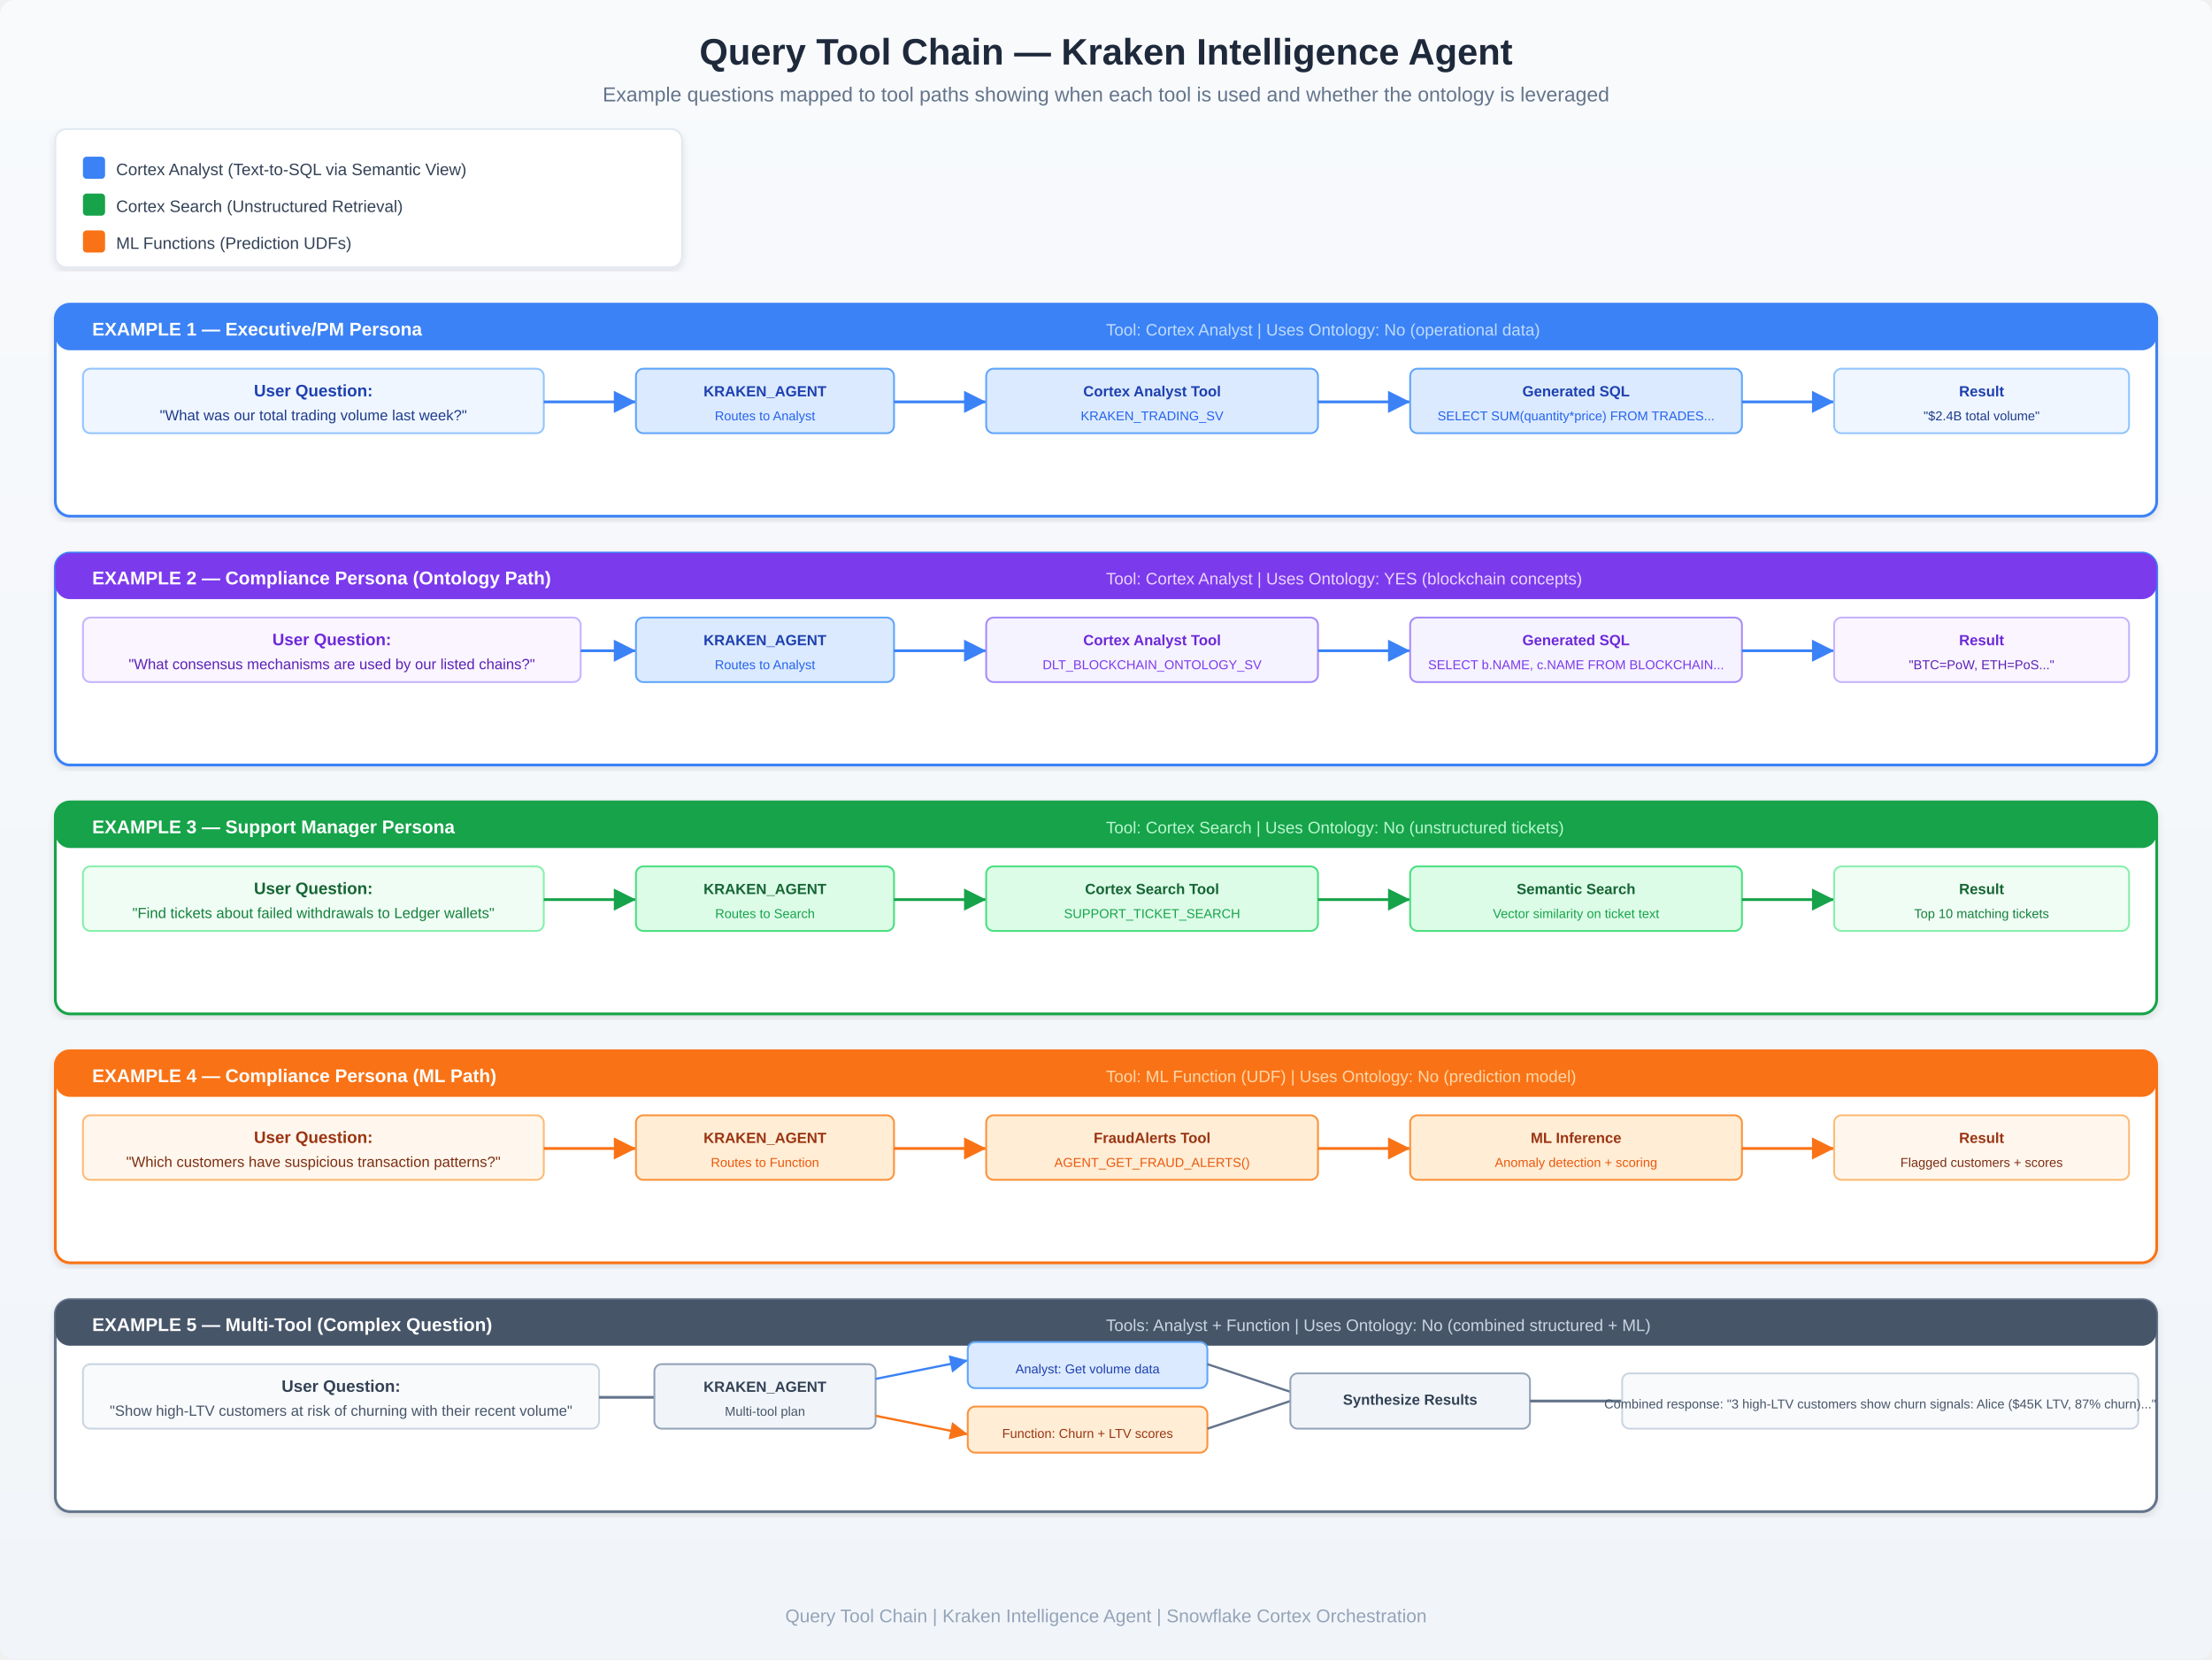
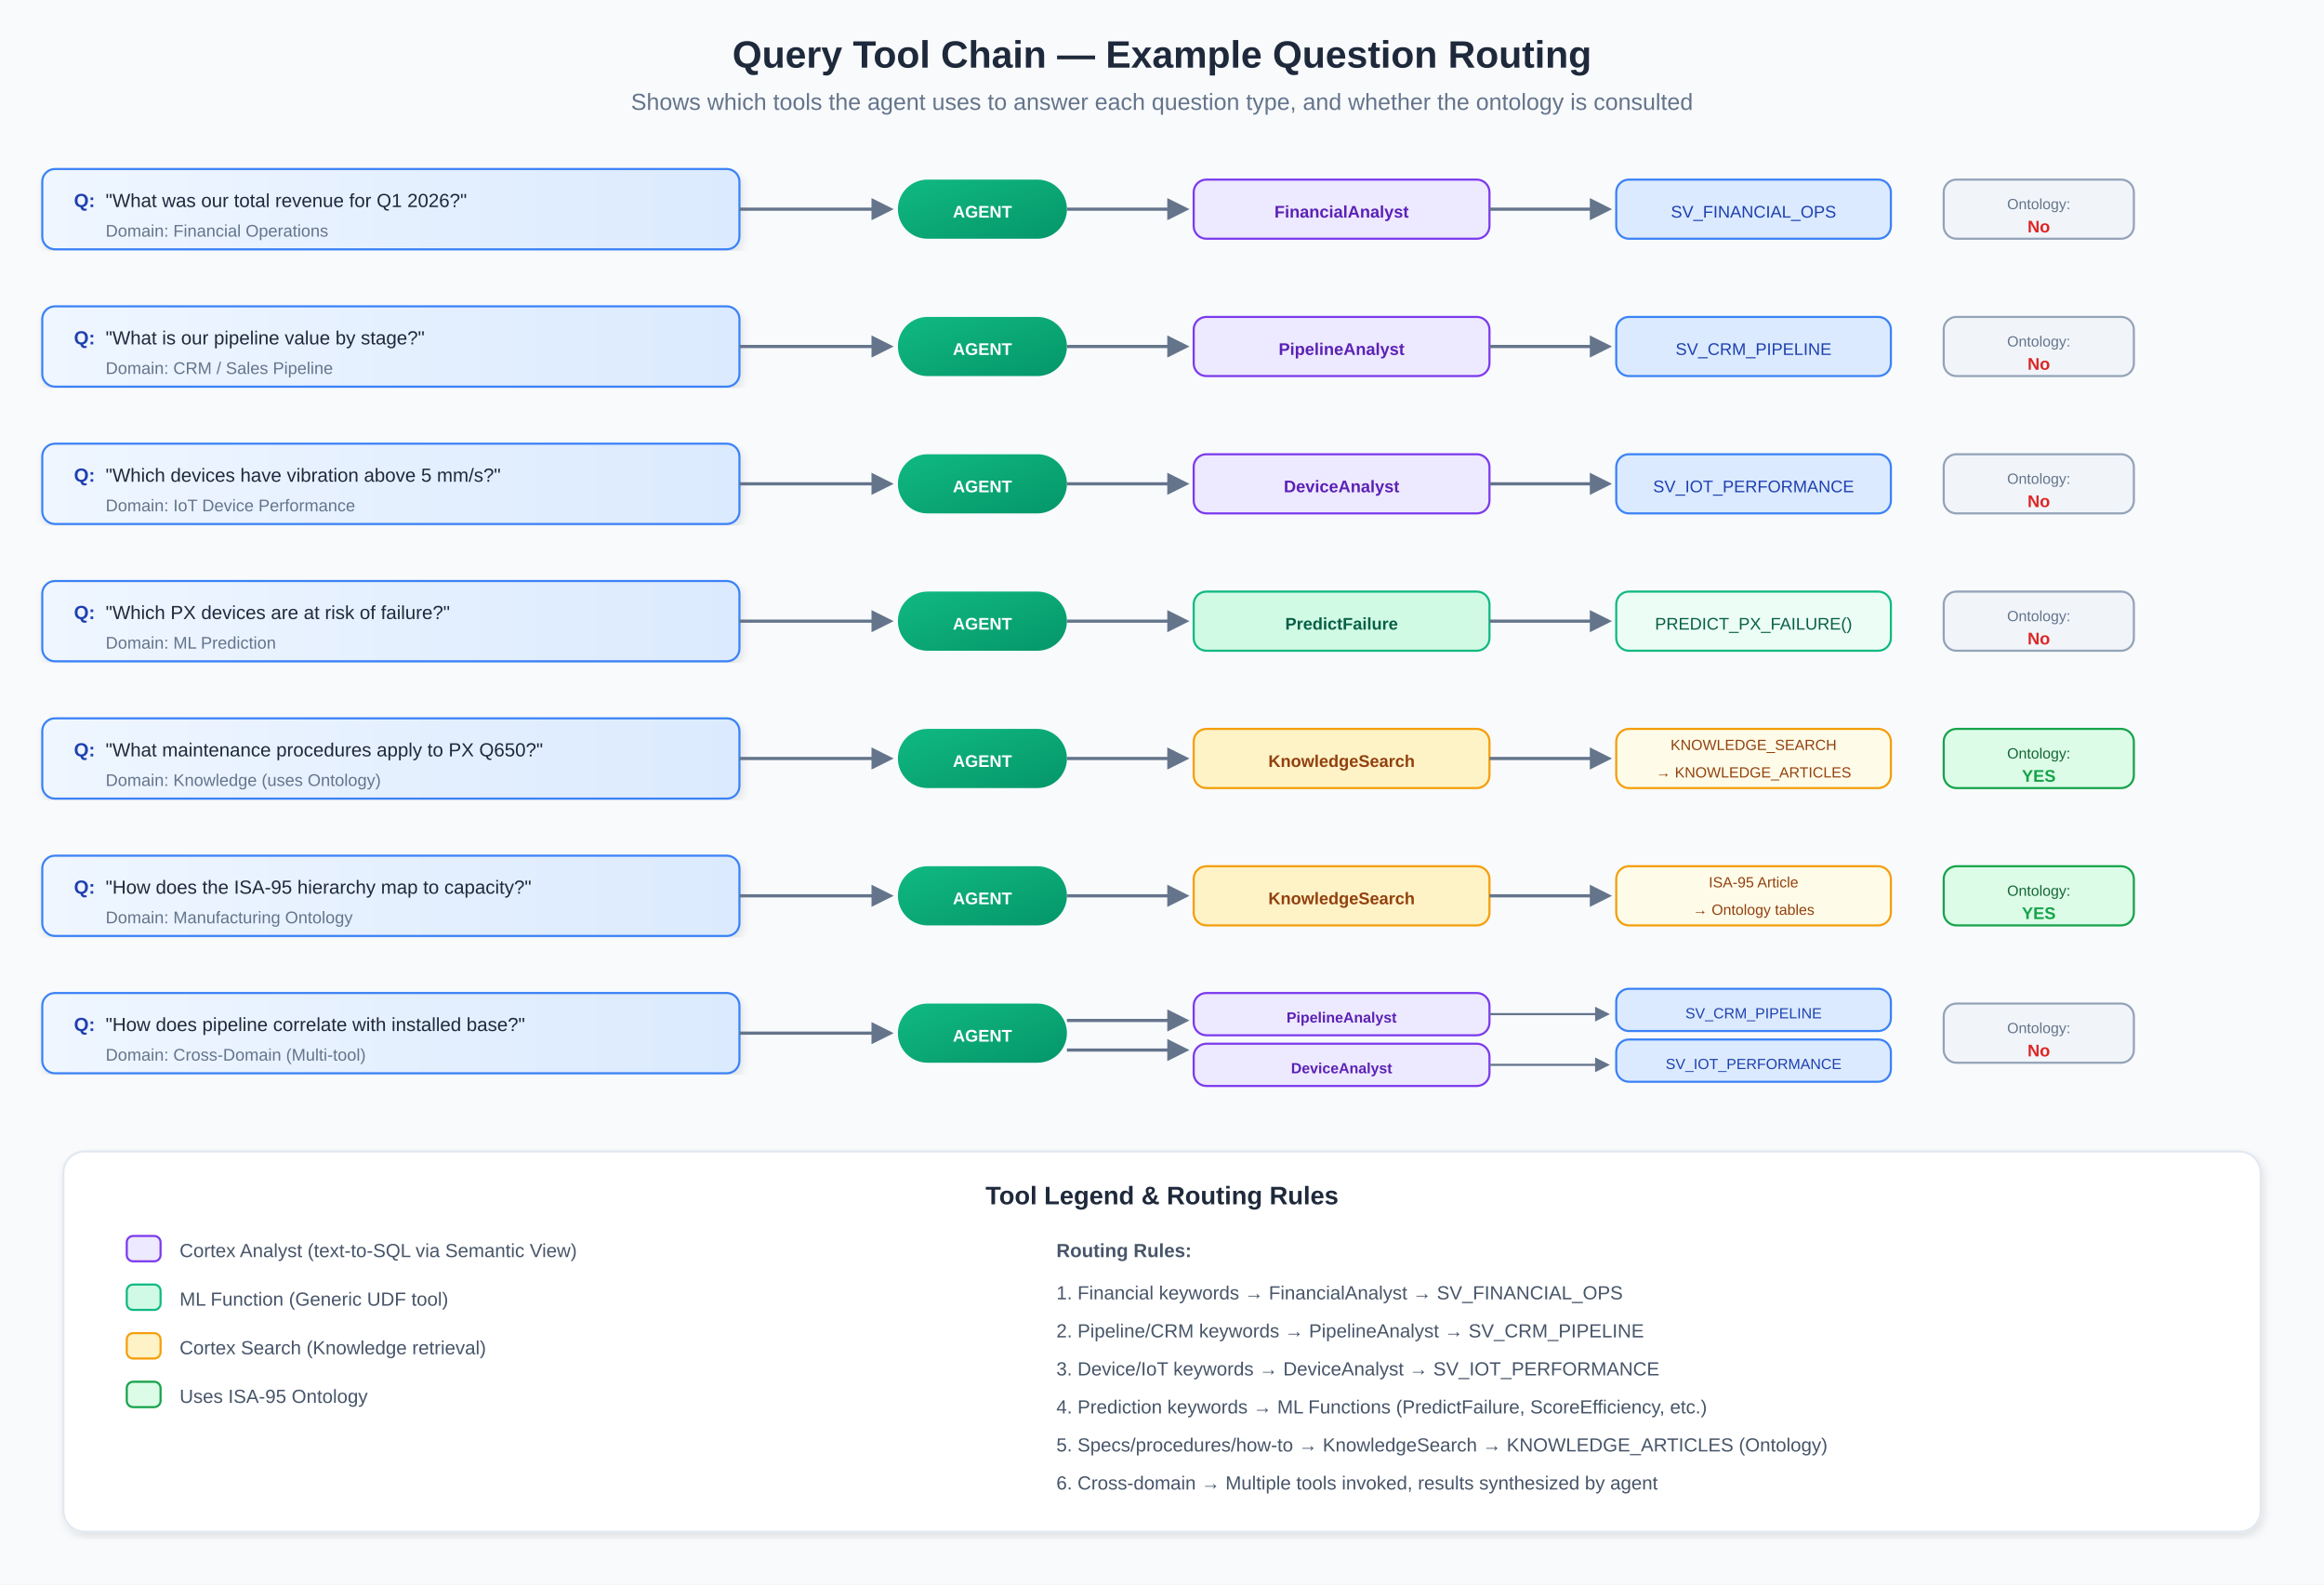
- <svg xmlns="http://www.w3.org/2000/svg" viewBox="0 0 1200 900" font-family="Segoe UI, Arial, sans-serif">
+ <svg xmlns="http://www.w3.org/2000/svg" viewBox="0 0 1100 750" font-family="Segoe UI, Arial, sans-serif">
  <defs>
-     <linearGradient id="bgQtc" x1="0%" y1="0%" x2="0%" y2="100%">
-       <stop offset="0%" style="stop-color:#f8fafc" />
-       <stop offset="100%" style="stop-color:#f1f5f9" />
+     <linearGradient id="qGrad" x1="0%" y1="0%" x2="100%" y2="0%">
+       <stop offset="0%" style="stop-color:#eff6ff" />
+       <stop offset="100%" style="stop-color:#dbeafe" />
    </linearGradient>
-     <filter id="shQtc" x="-3%" y="-3%" width="106%" height="106%">
-       <feDropShadow dx="0" dy="2" stdDeviation="2" flood-opacity="0.1" />
+     <linearGradient id="agentG" x1="0%" y1="0%" x2="100%" y2="100%">
+       <stop offset="0%" style="stop-color:#10b981" />
+       <stop offset="100%" style="stop-color:#059669" />
+     </linearGradient>
+     <filter id="sh" x="-2%" y="-2%" width="104%" height="104%">
+       <feDropShadow dx="1" dy="2" stdDeviation="2" flood-opacity="0.1" />
    </filter>
-     <marker id="arrBlue" markerWidth="8" markerHeight="8" refX="8" refY="4" orient="auto">
-       <path d="M0,0 L8,4 L0,8 Z" fill="#3b82f6" />
+     <marker id="a1" markerWidth="7" markerHeight="7" refX="5" refY="3.5" orient="auto">
+       <path d="M 0 0 L 7 3.5 L 0 7 Z" fill="#64748b" />
    </marker>
-     <marker id="arrGrn" markerWidth="8" markerHeight="8" refX="8" refY="4" orient="auto">
-       <path d="M0,0 L8,4 L0,8 Z" fill="#16a34a" />
-     </marker>
-     <marker id="arrOrg" markerWidth="8" markerHeight="8" refX="8" refY="4" orient="auto">
-       <path d="M0,0 L8,4 L0,8 Z" fill="#f97316" />
+     <marker id="a2" markerWidth="7" markerHeight="7" refX="5" refY="3.5" orient="auto">
+       <path d="M 0 0 L 7 3.5 L 0 7 Z" fill="#10b981" />
    </marker>
  </defs>
-   <rect width="1200" height="900" fill="url(#bgQtc)" rx="8" />
-   <text x="600" y="35" text-anchor="middle" font-size="20" font-weight="bold" fill="#1e293b">Query Tool Chain — Kraken Intelligence Agent</text>
-   <text x="600" y="55" text-anchor="middle" font-size="11" fill="#64748b">Example questions mapped to tool paths showing when each tool is used and whether the ontology is leveraged</text>
-   <rect x="30" y="70" width="340" height="75" rx="6" fill="white" stroke="#e2e8f0" filter="url(#shQtc)" />
-   <rect x="45" y="85" width="12" height="12" rx="2" fill="#3b82f6" />
-   <text x="63" y="95" font-size="9" fill="#334155">Cortex Analyst (Text-to-SQL via Semantic View)</text>
-   <rect x="45" y="105" width="12" height="12" rx="2" fill="#16a34a" />
-   <text x="63" y="115" font-size="9" fill="#334155">Cortex Search (Unstructured Retrieval)</text>
-   <rect x="45" y="125" width="12" height="12" rx="2" fill="#f97316" />
-   <text x="63" y="135" font-size="9" fill="#334155">ML Functions (Prediction UDFs)</text>
-   <rect x="30" y="165" width="1140" height="115" rx="8" fill="white" stroke="#3b82f6" stroke-width="1.5" filter="url(#shQtc)" />
-   <rect x="30" y="165" width="1140" height="25" rx="8" fill="#3b82f6" />
-   <text x="50" y="182" font-size="10" font-weight="bold" fill="white">EXAMPLE 1 — Executive/PM Persona</text>
-   <text x="600" y="182" font-size="9" fill="#bfdbfe">Tool: Cortex Analyst | Uses Ontology: No (operational data)</text>
-   <rect x="45" y="200" width="250" height="35" rx="4" fill="#eff6ff" stroke="#93c5fd" />
-   <text x="170" y="215" text-anchor="middle" font-size="9" font-weight="bold" fill="#1e40af">User Question:</text>
-   <text x="170" y="228" text-anchor="middle" font-size="8" fill="#1e3a8a">"What was our total trading volume last week?"</text>
-   <path d="M295 218 L345 218" stroke="#3b82f6" stroke-width="1.5" marker-end="url(#arrBlue)" />
-   <rect x="345" y="200" width="140" height="35" rx="4" fill="#dbeafe" stroke="#60a5fa" />
-   <text x="415" y="215" text-anchor="middle" font-size="8" font-weight="bold" fill="#1e40af">KRAKEN_AGENT</text>
-   <text x="415" y="228" text-anchor="middle" font-size="7" fill="#2563eb">Routes to Analyst</text>
-   <path d="M485 218 L535 218" stroke="#3b82f6" stroke-width="1.5" marker-end="url(#arrBlue)" />
-   <rect x="535" y="200" width="180" height="35" rx="4" fill="#dbeafe" stroke="#60a5fa" />
-   <text x="625" y="215" text-anchor="middle" font-size="8" font-weight="bold" fill="#1e40af">Cortex Analyst Tool</text>
-   <text x="625" y="228" text-anchor="middle" font-size="7" fill="#2563eb">KRAKEN_TRADING_SV</text>
-   <path d="M715 218 L765 218" stroke="#3b82f6" stroke-width="1.5" marker-end="url(#arrBlue)" />
-   <rect x="765" y="200" width="180" height="35" rx="4" fill="#dbeafe" stroke="#60a5fa" />
-   <text x="855" y="215" text-anchor="middle" font-size="8" font-weight="bold" fill="#1e40af">Generated SQL</text>
-   <text x="855" y="228" text-anchor="middle" font-size="7" fill="#2563eb">SELECT SUM(quantity*price) FROM TRADES...</text>
-   <path d="M945 218 L995 218" stroke="#3b82f6" stroke-width="1.5" marker-end="url(#arrBlue)" />
-   <rect x="995" y="200" width="160" height="35" rx="4" fill="#eff6ff" stroke="#93c5fd" />
-   <text x="1075" y="215" text-anchor="middle" font-size="8" font-weight="bold" fill="#1e40af">Result</text>
-   <text x="1075" y="228" text-anchor="middle" font-size="7" fill="#1e3a8a">"$2.4B total volume"</text>
-   <rect x="30" y="300" width="1140" height="115" rx="8" fill="white" stroke="#3b82f6" stroke-width="1.5" filter="url(#shQtc)" />
-   <rect x="30" y="300" width="1140" height="25" rx="8" fill="#7c3aed" />
-   <text x="50" y="317" font-size="10" font-weight="bold" fill="white">EXAMPLE 2 — Compliance Persona (Ontology Path)</text>
-   <text x="600" y="317" font-size="9" fill="#e9d5ff">Tool: Cortex Analyst | Uses Ontology: YES (blockchain concepts)</text>
-   <rect x="45" y="335" width="270" height="35" rx="4" fill="#faf5ff" stroke="#c4b5fd" />
-   <text x="180" y="350" text-anchor="middle" font-size="9" font-weight="bold" fill="#6d28d9">User Question:</text>
-   <text x="180" y="363" text-anchor="middle" font-size="8" fill="#5b21b6">"What consensus mechanisms are used by our listed chains?"</text>
-   <path d="M315 353 L345 353" stroke="#3b82f6" stroke-width="1.5" marker-end="url(#arrBlue)" />
-   <rect x="345" y="335" width="140" height="35" rx="4" fill="#dbeafe" stroke="#60a5fa" />
-   <text x="415" y="350" text-anchor="middle" font-size="8" font-weight="bold" fill="#1e40af">KRAKEN_AGENT</text>
-   <text x="415" y="363" text-anchor="middle" font-size="7" fill="#2563eb">Routes to Analyst</text>
-   <path d="M485 353 L535 353" stroke="#3b82f6" stroke-width="1.5" marker-end="url(#arrBlue)" />
-   <rect x="535" y="335" width="180" height="35" rx="4" fill="#f5f3ff" stroke="#a78bfa" />
-   <text x="625" y="350" text-anchor="middle" font-size="8" font-weight="bold" fill="#6d28d9">Cortex Analyst Tool</text>
-   <text x="625" y="363" text-anchor="middle" font-size="7" fill="#7c3aed">DLT_BLOCKCHAIN_ONTOLOGY_SV</text>
-   <path d="M715 353 L765 353" stroke="#3b82f6" stroke-width="1.5" marker-end="url(#arrBlue)" />
-   <rect x="765" y="335" width="180" height="35" rx="4" fill="#f5f3ff" stroke="#a78bfa" />
-   <text x="855" y="350" text-anchor="middle" font-size="8" font-weight="bold" fill="#6d28d9">Generated SQL</text>
-   <text x="855" y="363" text-anchor="middle" font-size="7" fill="#7c3aed">SELECT b.NAME, c.NAME FROM BLOCKCHAIN...</text>
-   <path d="M945 353 L995 353" stroke="#3b82f6" stroke-width="1.5" marker-end="url(#arrBlue)" />
-   <rect x="995" y="335" width="160" height="35" rx="4" fill="#faf5ff" stroke="#c4b5fd" />
-   <text x="1075" y="350" text-anchor="middle" font-size="8" font-weight="bold" fill="#6d28d9">Result</text>
-   <text x="1075" y="363" text-anchor="middle" font-size="7" fill="#5b21b6">"BTC=PoW, ETH=PoS..."</text>
-   <rect x="30" y="435" width="1140" height="115" rx="8" fill="white" stroke="#16a34a" stroke-width="1.5" filter="url(#shQtc)" />
-   <rect x="30" y="435" width="1140" height="25" rx="8" fill="#16a34a" />
-   <text x="50" y="452" font-size="10" font-weight="bold" fill="white">EXAMPLE 3 — Support Manager Persona</text>
-   <text x="600" y="452" font-size="9" fill="#bbf7d0">Tool: Cortex Search | Uses Ontology: No (unstructured tickets)</text>
-   <rect x="45" y="470" width="250" height="35" rx="4" fill="#f0fdf4" stroke="#86efac" />
-   <text x="170" y="485" text-anchor="middle" font-size="9" font-weight="bold" fill="#166534">User Question:</text>
-   <text x="170" y="498" text-anchor="middle" font-size="8" fill="#15803d">"Find tickets about failed withdrawals to Ledger wallets"</text>
-   <path d="M295 488 L345 488" stroke="#16a34a" stroke-width="1.5" marker-end="url(#arrGrn)" />
-   <rect x="345" y="470" width="140" height="35" rx="4" fill="#dcfce7" stroke="#4ade80" />
-   <text x="415" y="485" text-anchor="middle" font-size="8" font-weight="bold" fill="#166534">KRAKEN_AGENT</text>
-   <text x="415" y="498" text-anchor="middle" font-size="7" fill="#16a34a">Routes to Search</text>
-   <path d="M485 488 L535 488" stroke="#16a34a" stroke-width="1.5" marker-end="url(#arrGrn)" />
-   <rect x="535" y="470" width="180" height="35" rx="4" fill="#dcfce7" stroke="#4ade80" />
-   <text x="625" y="485" text-anchor="middle" font-size="8" font-weight="bold" fill="#166534">Cortex Search Tool</text>
-   <text x="625" y="498" text-anchor="middle" font-size="7" fill="#16a34a">SUPPORT_TICKET_SEARCH</text>
-   <path d="M715 488 L765 488" stroke="#16a34a" stroke-width="1.5" marker-end="url(#arrGrn)" />
-   <rect x="765" y="470" width="180" height="35" rx="4" fill="#dcfce7" stroke="#4ade80" />
-   <text x="855" y="485" text-anchor="middle" font-size="8" font-weight="bold" fill="#166534">Semantic Search</text>
-   <text x="855" y="498" text-anchor="middle" font-size="7" fill="#16a34a">Vector similarity on ticket text</text>
-   <path d="M945 488 L995 488" stroke="#16a34a" stroke-width="1.5" marker-end="url(#arrGrn)" />
-   <rect x="995" y="470" width="160" height="35" rx="4" fill="#f0fdf4" stroke="#86efac" />
-   <text x="1075" y="485" text-anchor="middle" font-size="8" font-weight="bold" fill="#166534">Result</text>
-   <text x="1075" y="498" text-anchor="middle" font-size="7" fill="#15803d">Top 10 matching tickets</text>
-   <rect x="30" y="570" width="1140" height="115" rx="8" fill="white" stroke="#f97316" stroke-width="1.5" filter="url(#shQtc)" />
-   <rect x="30" y="570" width="1140" height="25" rx="8" fill="#f97316" />
-   <text x="50" y="587" font-size="10" font-weight="bold" fill="white">EXAMPLE 4 — Compliance Persona (ML Path)</text>
-   <text x="600" y="587" font-size="9" fill="#fed7aa">Tool: ML Function (UDF) | Uses Ontology: No (prediction model)</text>
-   <rect x="45" y="605" width="250" height="35" rx="4" fill="#fff7ed" stroke="#fdba74" />
-   <text x="170" y="620" text-anchor="middle" font-size="9" font-weight="bold" fill="#9a3412">User Question:</text>
-   <text x="170" y="633" text-anchor="middle" font-size="8" fill="#7c2d12">"Which customers have suspicious transaction patterns?"</text>
-   <path d="M295 623 L345 623" stroke="#f97316" stroke-width="1.5" marker-end="url(#arrOrg)" />
-   <rect x="345" y="605" width="140" height="35" rx="4" fill="#ffedd5" stroke="#fb923c" />
-   <text x="415" y="620" text-anchor="middle" font-size="8" font-weight="bold" fill="#9a3412">KRAKEN_AGENT</text>
-   <text x="415" y="633" text-anchor="middle" font-size="7" fill="#ea580c">Routes to Function</text>
-   <path d="M485 623 L535 623" stroke="#f97316" stroke-width="1.5" marker-end="url(#arrOrg)" />
-   <rect x="535" y="605" width="180" height="35" rx="4" fill="#ffedd5" stroke="#fb923c" />
-   <text x="625" y="620" text-anchor="middle" font-size="8" font-weight="bold" fill="#9a3412">FraudAlerts Tool</text>
-   <text x="625" y="633" text-anchor="middle" font-size="7" fill="#ea580c">AGENT_GET_FRAUD_ALERTS()</text>
-   <path d="M715 623 L765 623" stroke="#f97316" stroke-width="1.5" marker-end="url(#arrOrg)" />
-   <rect x="765" y="605" width="180" height="35" rx="4" fill="#ffedd5" stroke="#fb923c" />
-   <text x="855" y="620" text-anchor="middle" font-size="8" font-weight="bold" fill="#9a3412">ML Inference</text>
-   <text x="855" y="633" text-anchor="middle" font-size="7" fill="#ea580c">Anomaly detection + scoring</text>
-   <path d="M945 623 L995 623" stroke="#f97316" stroke-width="1.5" marker-end="url(#arrOrg)" />
-   <rect x="995" y="605" width="160" height="35" rx="4" fill="#fff7ed" stroke="#fdba74" />
-   <text x="1075" y="620" text-anchor="middle" font-size="8" font-weight="bold" fill="#9a3412">Result</text>
-   <text x="1075" y="633" text-anchor="middle" font-size="7" fill="#7c2d12">Flagged customers + scores</text>
-   <rect x="30" y="705" width="1140" height="115" rx="8" fill="white" stroke="#64748b" stroke-width="1.5" filter="url(#shQtc)" />
-   <rect x="30" y="705" width="1140" height="25" rx="8" fill="#475569" />
-   <text x="50" y="722" font-size="10" font-weight="bold" fill="white">EXAMPLE 5 — Multi-Tool (Complex Question)</text>
-   <text x="600" y="722" font-size="9" fill="#cbd5e1">Tools: Analyst + Function | Uses Ontology: No (combined structured + ML)</text>
-   <rect x="45" y="740" width="280" height="35" rx="4" fill="#f8fafc" stroke="#cbd5e1" />
-   <text x="185" y="755" text-anchor="middle" font-size="9" font-weight="bold" fill="#334155">User Question:</text>
-   <text x="185" y="768" text-anchor="middle" font-size="8" fill="#475569">"Show high-LTV customers at risk of churning with their recent volume"</text>
-   <path d="M325 758 L355 758" stroke="#64748b" stroke-width="1.5" marker-end="url(#arr)" />
-   <rect x="355" y="740" width="120" height="35" rx="4" fill="#f1f5f9" stroke="#94a3b8" />
-   <text x="415" y="755" text-anchor="middle" font-size="8" font-weight="bold" fill="#334155">KRAKEN_AGENT</text>
-   <text x="415" y="768" text-anchor="middle" font-size="7" fill="#475569">Multi-tool plan</text>
-   <path d="M475 748 L525 738" stroke="#3b82f6" stroke-width="1.2" marker-end="url(#arrBlue)" />
-   <path d="M475 768 L525 778" stroke="#f97316" stroke-width="1.2" marker-end="url(#arrOrg)" />
-   <rect x="525" y="728" width="130" height="25" rx="4" fill="#dbeafe" stroke="#60a5fa" />
-   <text x="590" y="745" text-anchor="middle" font-size="7" fill="#1e40af">Analyst: Get volume data</text>
-   <rect x="525" y="763" width="130" height="25" rx="4" fill="#ffedd5" stroke="#fb923c" />
-   <text x="590" y="780" text-anchor="middle" font-size="7" fill="#9a3412">Function: Churn + LTV scores</text>
-   <path d="M655 740 L700 755" stroke="#64748b" stroke-width="1.2" />
-   <path d="M655 775 L700 760" stroke="#64748b" stroke-width="1.2" />
-   <rect x="700" y="745" width="130" height="30" rx="4" fill="#f1f5f9" stroke="#94a3b8" />
-   <text x="765" y="762" text-anchor="middle" font-size="8" font-weight="bold" fill="#334155">Synthesize Results</text>
-   <path d="M830 760 L880 760" stroke="#64748b" stroke-width="1.5" marker-end="url(#arr)" />
-   <rect x="880" y="745" width="280" height="30" rx="4" fill="#f8fafc" stroke="#cbd5e1" />
-   <text x="1020" y="764" text-anchor="middle" font-size="7" fill="#475569">Combined response: "3 high-LTV customers show churn signals: Alice ($45K LTV, 87% churn)..."</text>
-   <text x="600" y="880" text-anchor="middle" font-size="10" fill="#94a3b8">Query Tool Chain | Kraken Intelligence Agent | Snowflake Cortex Orchestration</text>
+   <rect width="1100" height="750" fill="#f8fafc" />
+   <text x="550" y="32" text-anchor="middle" font-size="18" font-weight="bold" fill="#1e293b">Query Tool Chain — Example Question Routing</text>
+   <text x="550" y="52" text-anchor="middle" font-size="11" fill="#64748b">Shows which tools the agent uses to answer each question type, and whether the ontology is consulted</text>
+   <rect x="20" y="80" width="330" height="38" rx="6" fill="url(#qGrad)" stroke="#3b82f6" filter="url(#sh)" />
+   <text x="35" y="98" font-size="9" fill="#1e40af" font-weight="bold">Q:</text>
+   <text x="50" y="98" font-size="9" fill="#1e293b">"What was our total revenue for Q1 2026?"</text>
+   <text x="50" y="112" font-size="8" fill="#64748b">Domain: Financial Operations</text>
+   <path d="M 350 99 L 420 99" stroke="#64748b" stroke-width="1.5" fill="none" marker-end="url(#a1)" />
+   <rect x="425" y="85" width="80" height="28" rx="14" fill="url(#agentG)" />
+   <text x="465" y="103" text-anchor="middle" font-size="8" fill="white" font-weight="bold">AGENT</text>
+   <path d="M 505 99 L 560 99" stroke="#64748b" stroke-width="1.5" fill="none" marker-end="url(#a1)" />
+   <rect x="565" y="85" width="140" height="28" rx="6" fill="#ede9fe" stroke="#7c3aed" />
+   <text x="635" y="103" text-anchor="middle" font-size="8" fill="#5b21b6" font-weight="bold">FinancialAnalyst</text>
+   <path d="M 705 99 L 760 99" stroke="#64748b" stroke-width="1.5" fill="none" marker-end="url(#a1)" />
+   <rect x="765" y="85" width="130" height="28" rx="6" fill="#dbeafe" stroke="#3b82f6" />
+   <text x="830" y="103" text-anchor="middle" font-size="8" fill="#1e40af">SV_FINANCIAL_OPS</text>
+   <rect x="920" y="85" width="90" height="28" rx="6" fill="#f1f5f9" stroke="#94a3b8" />
+   <text x="965" y="99" text-anchor="middle" font-size="7" fill="#64748b">Ontology:</text>
+   <text x="965" y="110" text-anchor="middle" font-size="8" fill="#dc2626" font-weight="bold">No</text>
+   <rect x="20" y="145" width="330" height="38" rx="6" fill="url(#qGrad)" stroke="#3b82f6" filter="url(#sh)" />
+   <text x="35" y="163" font-size="9" fill="#1e40af" font-weight="bold">Q:</text>
+   <text x="50" y="163" font-size="9" fill="#1e293b">"What is our pipeline value by stage?"</text>
+   <text x="50" y="177" font-size="8" fill="#64748b">Domain: CRM / Sales Pipeline</text>
+   <path d="M 350 164 L 420 164" stroke="#64748b" stroke-width="1.5" fill="none" marker-end="url(#a1)" />
+   <rect x="425" y="150" width="80" height="28" rx="14" fill="url(#agentG)" />
+   <text x="465" y="168" text-anchor="middle" font-size="8" fill="white" font-weight="bold">AGENT</text>
+   <path d="M 505 164 L 560 164" stroke="#64748b" stroke-width="1.5" fill="none" marker-end="url(#a1)" />
+   <rect x="565" y="150" width="140" height="28" rx="6" fill="#ede9fe" stroke="#7c3aed" />
+   <text x="635" y="168" text-anchor="middle" font-size="8" fill="#5b21b6" font-weight="bold">PipelineAnalyst</text>
+   <path d="M 705 164 L 760 164" stroke="#64748b" stroke-width="1.5" fill="none" marker-end="url(#a1)" />
+   <rect x="765" y="150" width="130" height="28" rx="6" fill="#dbeafe" stroke="#3b82f6" />
+   <text x="830" y="168" text-anchor="middle" font-size="8" fill="#1e40af">SV_CRM_PIPELINE</text>
+   <rect x="920" y="150" width="90" height="28" rx="6" fill="#f1f5f9" stroke="#94a3b8" />
+   <text x="965" y="164" text-anchor="middle" font-size="7" fill="#64748b">Ontology:</text>
+   <text x="965" y="175" text-anchor="middle" font-size="8" fill="#dc2626" font-weight="bold">No</text>
+   <rect x="20" y="210" width="330" height="38" rx="6" fill="url(#qGrad)" stroke="#3b82f6" filter="url(#sh)" />
+   <text x="35" y="228" font-size="9" fill="#1e40af" font-weight="bold">Q:</text>
+   <text x="50" y="228" font-size="9" fill="#1e293b">"Which devices have vibration above 5 mm/s?"</text>
+   <text x="50" y="242" font-size="8" fill="#64748b">Domain: IoT Device Performance</text>
+   <path d="M 350 229 L 420 229" stroke="#64748b" stroke-width="1.5" fill="none" marker-end="url(#a1)" />
+   <rect x="425" y="215" width="80" height="28" rx="14" fill="url(#agentG)" />
+   <text x="465" y="233" text-anchor="middle" font-size="8" fill="white" font-weight="bold">AGENT</text>
+   <path d="M 505 229 L 560 229" stroke="#64748b" stroke-width="1.5" fill="none" marker-end="url(#a1)" />
+   <rect x="565" y="215" width="140" height="28" rx="6" fill="#ede9fe" stroke="#7c3aed" />
+   <text x="635" y="233" text-anchor="middle" font-size="8" fill="#5b21b6" font-weight="bold">DeviceAnalyst</text>
+   <path d="M 705 229 L 760 229" stroke="#64748b" stroke-width="1.5" fill="none" marker-end="url(#a1)" />
+   <rect x="765" y="215" width="130" height="28" rx="6" fill="#dbeafe" stroke="#3b82f6" />
+   <text x="830" y="233" text-anchor="middle" font-size="8" fill="#1e40af">SV_IOT_PERFORMANCE</text>
+   <rect x="920" y="215" width="90" height="28" rx="6" fill="#f1f5f9" stroke="#94a3b8" />
+   <text x="965" y="229" text-anchor="middle" font-size="7" fill="#64748b">Ontology:</text>
+   <text x="965" y="240" text-anchor="middle" font-size="8" fill="#dc2626" font-weight="bold">No</text>
+   <rect x="20" y="275" width="330" height="38" rx="6" fill="url(#qGrad)" stroke="#3b82f6" filter="url(#sh)" />
+   <text x="35" y="293" font-size="9" fill="#1e40af" font-weight="bold">Q:</text>
+   <text x="50" y="293" font-size="9" fill="#1e293b">"Which PX devices are at risk of failure?"</text>
+   <text x="50" y="307" font-size="8" fill="#64748b">Domain: ML Prediction</text>
+   <path d="M 350 294 L 420 294" stroke="#64748b" stroke-width="1.5" fill="none" marker-end="url(#a1)" />
+   <rect x="425" y="280" width="80" height="28" rx="14" fill="url(#agentG)" />
+   <text x="465" y="298" text-anchor="middle" font-size="8" fill="white" font-weight="bold">AGENT</text>
+   <path d="M 505 294 L 560 294" stroke="#64748b" stroke-width="1.5" fill="none" marker-end="url(#a1)" />
+   <rect x="565" y="280" width="140" height="28" rx="6" fill="#d1fae5" stroke="#10b981" />
+   <text x="635" y="298" text-anchor="middle" font-size="8" fill="#065f46" font-weight="bold">PredictFailure</text>
+   <path d="M 705 294 L 760 294" stroke="#64748b" stroke-width="1.5" fill="none" marker-end="url(#a1)" />
+   <rect x="765" y="280" width="130" height="28" rx="6" fill="#ecfdf5" stroke="#10b981" />
+   <text x="830" y="298" text-anchor="middle" font-size="8" fill="#065f46">PREDICT_PX_FAILURE()</text>
+   <rect x="920" y="280" width="90" height="28" rx="6" fill="#f1f5f9" stroke="#94a3b8" />
+   <text x="965" y="294" text-anchor="middle" font-size="7" fill="#64748b">Ontology:</text>
+   <text x="965" y="305" text-anchor="middle" font-size="8" fill="#dc2626" font-weight="bold">No</text>
+   <rect x="20" y="340" width="330" height="38" rx="6" fill="url(#qGrad)" stroke="#3b82f6" filter="url(#sh)" />
+   <text x="35" y="358" font-size="9" fill="#1e40af" font-weight="bold">Q:</text>
+   <text x="50" y="358" font-size="9" fill="#1e293b">"What maintenance procedures apply to PX Q650?"</text>
+   <text x="50" y="372" font-size="8" fill="#64748b">Domain: Knowledge (uses Ontology)</text>
+   <path d="M 350 359 L 420 359" stroke="#64748b" stroke-width="1.5" fill="none" marker-end="url(#a1)" />
+   <rect x="425" y="345" width="80" height="28" rx="14" fill="url(#agentG)" />
+   <text x="465" y="363" text-anchor="middle" font-size="8" fill="white" font-weight="bold">AGENT</text>
+   <path d="M 505 359 L 560 359" stroke="#64748b" stroke-width="1.5" fill="none" marker-end="url(#a1)" />
+   <rect x="565" y="345" width="140" height="28" rx="6" fill="#fef3c7" stroke="#f59e0b" />
+   <text x="635" y="363" text-anchor="middle" font-size="8" fill="#92400e" font-weight="bold">KnowledgeSearch</text>
+   <path d="M 705 359 L 760 359" stroke="#64748b" stroke-width="1.5" fill="none" marker-end="url(#a1)" />
+   <rect x="765" y="345" width="130" height="28" rx="6" fill="#fefce8" stroke="#f59e0b" />
+   <text x="830" y="355" text-anchor="middle" font-size="7" fill="#92400e">KNOWLEDGE_SEARCH</text>
+   <text x="830" y="368" text-anchor="middle" font-size="7" fill="#92400e">→ KNOWLEDGE_ARTICLES</text>
+   <rect x="920" y="345" width="90" height="28" rx="6" fill="#dcfce7" stroke="#16a34a" />
+   <text x="965" y="359" text-anchor="middle" font-size="7" fill="#166534">Ontology:</text>
+   <text x="965" y="370" text-anchor="middle" font-size="8" fill="#16a34a" font-weight="bold">YES</text>
+   <rect x="20" y="405" width="330" height="38" rx="6" fill="url(#qGrad)" stroke="#3b82f6" filter="url(#sh)" />
+   <text x="35" y="423" font-size="9" fill="#1e40af" font-weight="bold">Q:</text>
+   <text x="50" y="423" font-size="9" fill="#1e293b">"How does the ISA-95 hierarchy map to capacity?"</text>
+   <text x="50" y="437" font-size="8" fill="#64748b">Domain: Manufacturing Ontology</text>
+   <path d="M 350 424 L 420 424" stroke="#64748b" stroke-width="1.5" fill="none" marker-end="url(#a1)" />
+   <rect x="425" y="410" width="80" height="28" rx="14" fill="url(#agentG)" />
+   <text x="465" y="428" text-anchor="middle" font-size="8" fill="white" font-weight="bold">AGENT</text>
+   <path d="M 505 424 L 560 424" stroke="#64748b" stroke-width="1.5" fill="none" marker-end="url(#a1)" />
+   <rect x="565" y="410" width="140" height="28" rx="6" fill="#fef3c7" stroke="#f59e0b" />
+   <text x="635" y="428" text-anchor="middle" font-size="8" fill="#92400e" font-weight="bold">KnowledgeSearch</text>
+   <path d="M 705 424 L 760 424" stroke="#64748b" stroke-width="1.5" fill="none" marker-end="url(#a1)" />
+   <rect x="765" y="410" width="130" height="28" rx="6" fill="#fefce8" stroke="#f59e0b" />
+   <text x="830" y="420" text-anchor="middle" font-size="7" fill="#92400e">ISA-95 Article</text>
+   <text x="830" y="433" text-anchor="middle" font-size="7" fill="#92400e">→ Ontology tables</text>
+   <rect x="920" y="410" width="90" height="28" rx="6" fill="#dcfce7" stroke="#16a34a" />
+   <text x="965" y="424" text-anchor="middle" font-size="7" fill="#166534">Ontology:</text>
+   <text x="965" y="435" text-anchor="middle" font-size="8" fill="#16a34a" font-weight="bold">YES</text>
+   <rect x="20" y="470" width="330" height="38" rx="6" fill="url(#qGrad)" stroke="#3b82f6" filter="url(#sh)" />
+   <text x="35" y="488" font-size="9" fill="#1e40af" font-weight="bold">Q:</text>
+   <text x="50" y="488" font-size="9" fill="#1e293b">"How does pipeline correlate with installed base?"</text>
+   <text x="50" y="502" font-size="8" fill="#64748b">Domain: Cross-Domain (Multi-tool)</text>
+   <path d="M 350 489 L 420 489" stroke="#64748b" stroke-width="1.5" fill="none" marker-end="url(#a1)" />
+   <rect x="425" y="475" width="80" height="28" rx="14" fill="url(#agentG)" />
+   <text x="465" y="493" text-anchor="middle" font-size="8" fill="white" font-weight="bold">AGENT</text>
+   <path d="M 505 483 L 560 483" stroke="#64748b" stroke-width="1.5" fill="none" marker-end="url(#a1)" />
+   <path d="M 505 497 L 560 497" stroke="#64748b" stroke-width="1.5" fill="none" marker-end="url(#a1)" />
+   <rect x="565" y="470" width="140" height="20" rx="6" fill="#ede9fe" stroke="#7c3aed" />
+   <text x="635" y="484" text-anchor="middle" font-size="7" fill="#5b21b6" font-weight="bold">PipelineAnalyst</text>
+   <rect x="565" y="494" width="140" height="20" rx="6" fill="#ede9fe" stroke="#7c3aed" />
+   <text x="635" y="508" text-anchor="middle" font-size="7" fill="#5b21b6" font-weight="bold">DeviceAnalyst</text>
+   <path d="M 705 480 L 760 480" stroke="#64748b" stroke-width="1" fill="none" marker-end="url(#a1)" />
+   <path d="M 705 504 L 760 504" stroke="#64748b" stroke-width="1" fill="none" marker-end="url(#a1)" />
+   <rect x="765" y="468" width="130" height="20" rx="6" fill="#dbeafe" stroke="#3b82f6" />
+   <text x="830" y="482" text-anchor="middle" font-size="7" fill="#1e40af">SV_CRM_PIPELINE</text>
+   <rect x="765" y="492" width="130" height="20" rx="6" fill="#dbeafe" stroke="#3b82f6" />
+   <text x="830" y="506" text-anchor="middle" font-size="7" fill="#1e40af">SV_IOT_PERFORMANCE</text>
+   <rect x="920" y="475" width="90" height="28" rx="6" fill="#f1f5f9" stroke="#94a3b8" />
+   <text x="965" y="489" text-anchor="middle" font-size="7" fill="#64748b">Ontology:</text>
+   <text x="965" y="500" text-anchor="middle" font-size="8" fill="#dc2626" font-weight="bold">No</text>
+   <rect x="30" y="545" width="1040" height="180" rx="10" fill="white" stroke="#e2e8f0" filter="url(#sh)" />
+   <text x="550" y="570" text-anchor="middle" font-size="12" font-weight="bold" fill="#1e293b">Tool Legend &amp; Routing Rules</text>
+   <rect x="60" y="585" width="16" height="12" rx="3" fill="#ede9fe" stroke="#7c3aed" />
+   <text x="85" y="595" font-size="9" fill="#475569">Cortex Analyst (text-to-SQL via Semantic View)</text>
+   <rect x="60" y="608" width="16" height="12" rx="3" fill="#d1fae5" stroke="#10b981" />
+   <text x="85" y="618" font-size="9" fill="#475569">ML Function (Generic UDF tool)</text>
+   <rect x="60" y="631" width="16" height="12" rx="3" fill="#fef3c7" stroke="#f59e0b" />
+   <text x="85" y="641" font-size="9" fill="#475569">Cortex Search (Knowledge retrieval)</text>
+   <rect x="60" y="654" width="16" height="12" rx="3" fill="#dcfce7" stroke="#16a34a" />
+   <text x="85" y="664" font-size="9" fill="#475569">Uses ISA-95 Ontology</text>
+   <text x="500" y="595" font-size="9" fill="#475569" font-weight="bold">Routing Rules:</text>
+   <text x="500" y="615" font-size="9" fill="#475569">1. Financial keywords → FinancialAnalyst → SV_FINANCIAL_OPS</text>
+   <text x="500" y="633" font-size="9" fill="#475569">2. Pipeline/CRM keywords → PipelineAnalyst → SV_CRM_PIPELINE</text>
+   <text x="500" y="651" font-size="9" fill="#475569">3. Device/IoT keywords → DeviceAnalyst → SV_IOT_PERFORMANCE</text>
+   <text x="500" y="669" font-size="9" fill="#475569">4. Prediction keywords → ML Functions (PredictFailure, ScoreEfficiency, etc.)</text>
+   <text x="500" y="687" font-size="9" fill="#475569">5. Specs/procedures/how-to → KnowledgeSearch → KNOWLEDGE_ARTICLES (Ontology)</text>
+   <text x="500" y="705" font-size="9" fill="#475569">6. Cross-domain → Multiple tools invoked, results synthesized by agent</text>
</svg>
